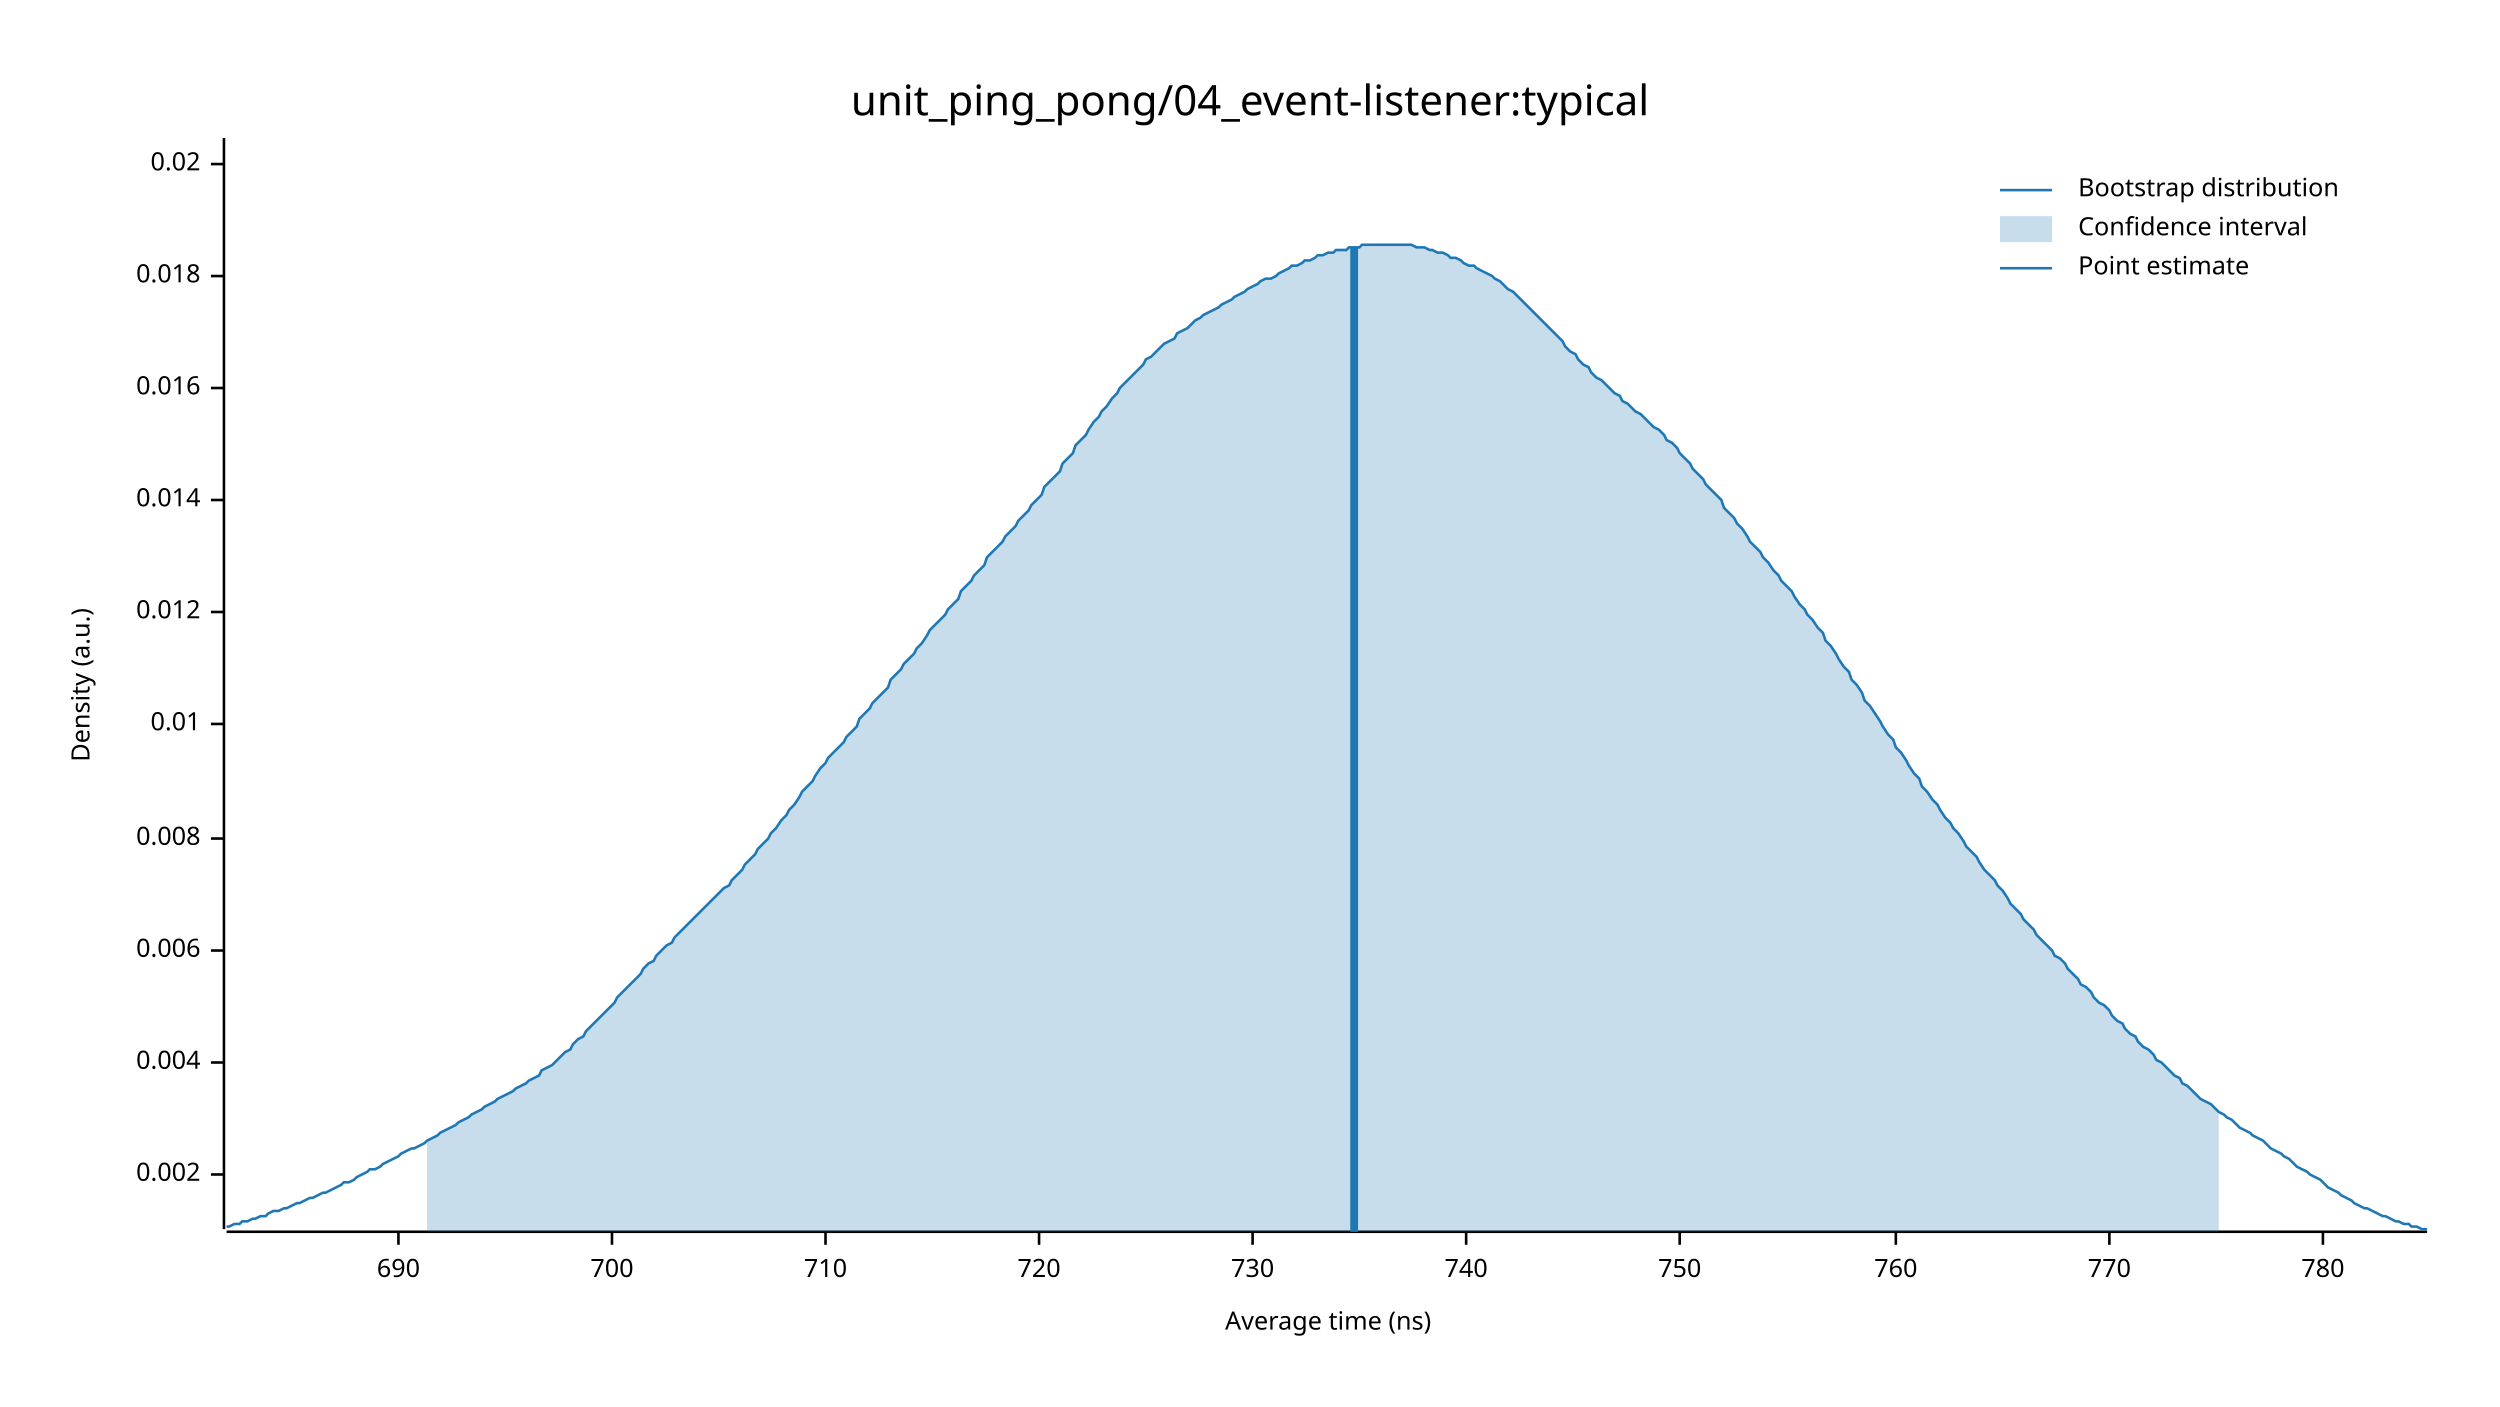
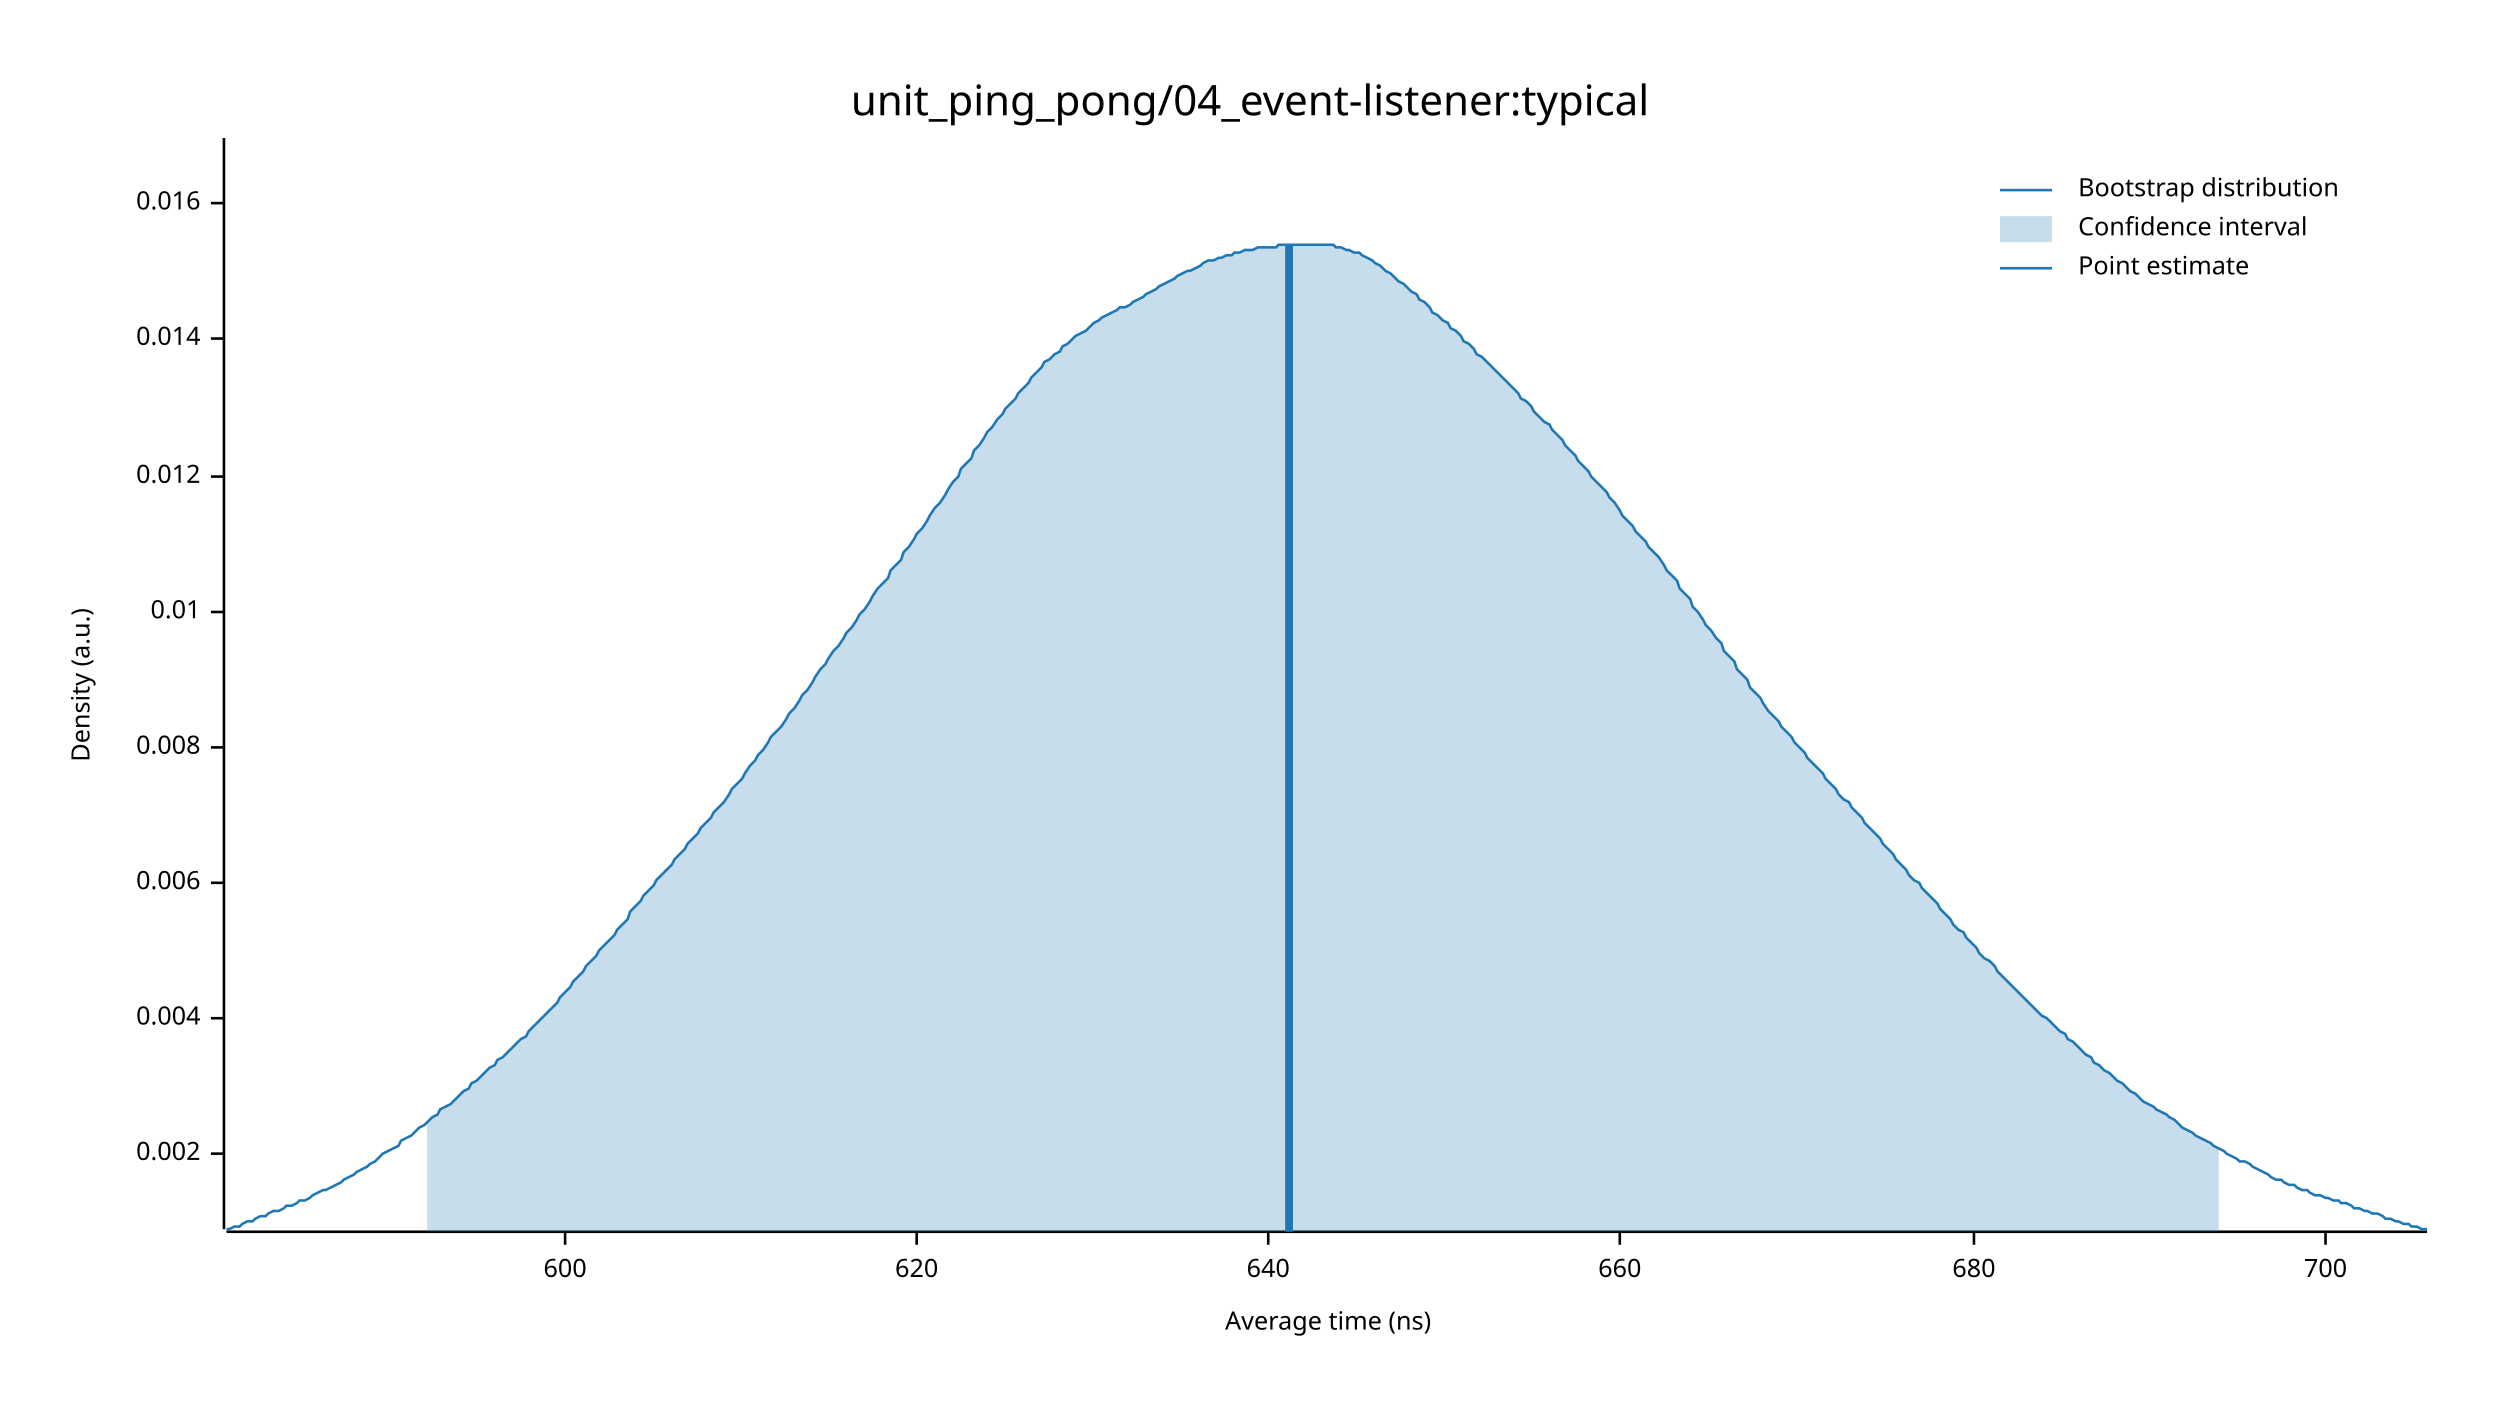
<svg xmlns="http://www.w3.org/2000/svg" width="960" height="540" viewBox="0 0 960 540">
  <text x="480" y="32" dy="0.76em" text-anchor="middle" font-family="sans-serif" font-size="16.129" opacity="1" fill="#000000">
unit_ping_pong/04_event-listener:typical
</text>
  <text x="27" y="263" dy="0.76em" text-anchor="middle" font-family="sans-serif" font-size="9.677" opacity="1" fill="#000000" transform="rotate(270, 27, 263)">
Density (a.u.)
</text>
  <text x="510" y="513" dy="-0.5ex" text-anchor="middle" font-family="sans-serif" font-size="9.677" opacity="1" fill="#000000">
Average time (ns)
</text>
  <polyline fill="none" opacity="1" stroke="#000000" stroke-width="1" points="86,53 86,472 " />
-   <text x="77" y="451" dy="0.5ex" text-anchor="end" font-family="sans-serif" font-size="9.677" opacity="1" fill="#000000">
+   <text x="77" y="443" dy="0.5ex" text-anchor="end" font-family="sans-serif" font-size="9.677" opacity="1" fill="#000000">
0.002
</text>
-   <polyline fill="none" opacity="1" stroke="#000000" stroke-width="1" points="81,451 86,451 " />
-   <text x="77" y="408" dy="0.5ex" text-anchor="end" font-family="sans-serif" font-size="9.677" opacity="1" fill="#000000">
+   <polyline fill="none" opacity="1" stroke="#000000" stroke-width="1" points="81,443 86,443 " />
+   <text x="77" y="391" dy="0.5ex" text-anchor="end" font-family="sans-serif" font-size="9.677" opacity="1" fill="#000000">
0.004
</text>
-   <polyline fill="none" opacity="1" stroke="#000000" stroke-width="1" points="81,408 86,408 " />
-   <text x="77" y="365" dy="0.5ex" text-anchor="end" font-family="sans-serif" font-size="9.677" opacity="1" fill="#000000">
+   <polyline fill="none" opacity="1" stroke="#000000" stroke-width="1" points="81,391 86,391 " />
+   <text x="77" y="339" dy="0.5ex" text-anchor="end" font-family="sans-serif" font-size="9.677" opacity="1" fill="#000000">
0.006
</text>
-   <polyline fill="none" opacity="1" stroke="#000000" stroke-width="1" points="81,365 86,365 " />
-   <text x="77" y="322" dy="0.5ex" text-anchor="end" font-family="sans-serif" font-size="9.677" opacity="1" fill="#000000">
+   <polyline fill="none" opacity="1" stroke="#000000" stroke-width="1" points="81,339 86,339 " />
+   <text x="77" y="287" dy="0.5ex" text-anchor="end" font-family="sans-serif" font-size="9.677" opacity="1" fill="#000000">
0.008
</text>
-   <polyline fill="none" opacity="1" stroke="#000000" stroke-width="1" points="81,322 86,322 " />
-   <text x="77" y="278" dy="0.5ex" text-anchor="end" font-family="sans-serif" font-size="9.677" opacity="1" fill="#000000">
+   <polyline fill="none" opacity="1" stroke="#000000" stroke-width="1" points="81,287 86,287 " />
+   <text x="77" y="235" dy="0.5ex" text-anchor="end" font-family="sans-serif" font-size="9.677" opacity="1" fill="#000000">
0.01
</text>
-   <polyline fill="none" opacity="1" stroke="#000000" stroke-width="1" points="81,278 86,278 " />
-   <text x="77" y="235" dy="0.5ex" text-anchor="end" font-family="sans-serif" font-size="9.677" opacity="1" fill="#000000">
+   <polyline fill="none" opacity="1" stroke="#000000" stroke-width="1" points="81,235 86,235 " />
+   <text x="77" y="183" dy="0.5ex" text-anchor="end" font-family="sans-serif" font-size="9.677" opacity="1" fill="#000000">
0.012
</text>
-   <polyline fill="none" opacity="1" stroke="#000000" stroke-width="1" points="81,235 86,235 " />
-   <text x="77" y="192" dy="0.5ex" text-anchor="end" font-family="sans-serif" font-size="9.677" opacity="1" fill="#000000">
+   <polyline fill="none" opacity="1" stroke="#000000" stroke-width="1" points="81,183 86,183 " />
+   <text x="77" y="130" dy="0.5ex" text-anchor="end" font-family="sans-serif" font-size="9.677" opacity="1" fill="#000000">
0.014
</text>
-   <polyline fill="none" opacity="1" stroke="#000000" stroke-width="1" points="81,192 86,192 " />
-   <text x="77" y="149" dy="0.5ex" text-anchor="end" font-family="sans-serif" font-size="9.677" opacity="1" fill="#000000">
+   <polyline fill="none" opacity="1" stroke="#000000" stroke-width="1" points="81,130 86,130 " />
+   <text x="77" y="78" dy="0.5ex" text-anchor="end" font-family="sans-serif" font-size="9.677" opacity="1" fill="#000000">
0.016
</text>
-   <polyline fill="none" opacity="1" stroke="#000000" stroke-width="1" points="81,149 86,149 " />
-   <text x="77" y="106" dy="0.5ex" text-anchor="end" font-family="sans-serif" font-size="9.677" opacity="1" fill="#000000">
- 0.018
+   <polyline fill="none" opacity="1" stroke="#000000" stroke-width="1" points="81,78 86,78 " />
+   <polyline fill="none" opacity="1" stroke="#000000" stroke-width="1" points="87,473 932,473 " />
+   <text x="217" y="483" dy="0.76em" text-anchor="middle" font-family="sans-serif" font-size="9.677" opacity="1" fill="#000000">
+ 600
</text>
-   <polyline fill="none" opacity="1" stroke="#000000" stroke-width="1" points="81,106 86,106 " />
-   <text x="77" y="63" dy="0.5ex" text-anchor="end" font-family="sans-serif" font-size="9.677" opacity="1" fill="#000000">
- 0.02
+   <polyline fill="none" opacity="1" stroke="#000000" stroke-width="1" points="217,473 217,478 " />
+   <text x="352" y="483" dy="0.76em" text-anchor="middle" font-family="sans-serif" font-size="9.677" opacity="1" fill="#000000">
+ 620
</text>
-   <polyline fill="none" opacity="1" stroke="#000000" stroke-width="1" points="81,63 86,63 " />
-   <polyline fill="none" opacity="1" stroke="#000000" stroke-width="1" points="87,473 932,473 " />
-   <text x="153" y="483" dy="0.76em" text-anchor="middle" font-family="sans-serif" font-size="9.677" opacity="1" fill="#000000">
- 690
+   <polyline fill="none" opacity="1" stroke="#000000" stroke-width="1" points="352,473 352,478 " />
+   <text x="487" y="483" dy="0.76em" text-anchor="middle" font-family="sans-serif" font-size="9.677" opacity="1" fill="#000000">
+ 640
</text>
-   <polyline fill="none" opacity="1" stroke="#000000" stroke-width="1" points="153,473 153,478 " />
-   <text x="235" y="483" dy="0.76em" text-anchor="middle" font-family="sans-serif" font-size="9.677" opacity="1" fill="#000000">
+   <polyline fill="none" opacity="1" stroke="#000000" stroke-width="1" points="487,473 487,478 " />
+   <text x="622" y="483" dy="0.76em" text-anchor="middle" font-family="sans-serif" font-size="9.677" opacity="1" fill="#000000">
+ 660
+ </text>
+   <polyline fill="none" opacity="1" stroke="#000000" stroke-width="1" points="622,473 622,478 " />
+   <text x="758" y="483" dy="0.76em" text-anchor="middle" font-family="sans-serif" font-size="9.677" opacity="1" fill="#000000">
+ 680
+ </text>
+   <polyline fill="none" opacity="1" stroke="#000000" stroke-width="1" points="758,473 758,478 " />
+   <text x="893" y="483" dy="0.76em" text-anchor="middle" font-family="sans-serif" font-size="9.677" opacity="1" fill="#000000">
700
</text>
-   <polyline fill="none" opacity="1" stroke="#000000" stroke-width="1" points="235,473 235,478 " />
-   <text x="317" y="483" dy="0.76em" text-anchor="middle" font-family="sans-serif" font-size="9.677" opacity="1" fill="#000000">
- 710
- </text>
-   <polyline fill="none" opacity="1" stroke="#000000" stroke-width="1" points="317,473 317,478 " />
-   <text x="399" y="483" dy="0.76em" text-anchor="middle" font-family="sans-serif" font-size="9.677" opacity="1" fill="#000000">
- 720
- </text>
-   <polyline fill="none" opacity="1" stroke="#000000" stroke-width="1" points="399,473 399,478 " />
-   <text x="481" y="483" dy="0.76em" text-anchor="middle" font-family="sans-serif" font-size="9.677" opacity="1" fill="#000000">
- 730
- </text>
-   <polyline fill="none" opacity="1" stroke="#000000" stroke-width="1" points="481,473 481,478 " />
-   <text x="563" y="483" dy="0.76em" text-anchor="middle" font-family="sans-serif" font-size="9.677" opacity="1" fill="#000000">
- 740
- </text>
-   <polyline fill="none" opacity="1" stroke="#000000" stroke-width="1" points="563,473 563,478 " />
-   <text x="645" y="483" dy="0.76em" text-anchor="middle" font-family="sans-serif" font-size="9.677" opacity="1" fill="#000000">
- 750
- </text>
-   <polyline fill="none" opacity="1" stroke="#000000" stroke-width="1" points="645,473 645,478 " />
-   <text x="728" y="483" dy="0.76em" text-anchor="middle" font-family="sans-serif" font-size="9.677" opacity="1" fill="#000000">
- 760
- </text>
-   <polyline fill="none" opacity="1" stroke="#000000" stroke-width="1" points="728,473 728,478 " />
-   <text x="810" y="483" dy="0.76em" text-anchor="middle" font-family="sans-serif" font-size="9.677" opacity="1" fill="#000000">
- 770
- </text>
-   <polyline fill="none" opacity="1" stroke="#000000" stroke-width="1" points="810,473 810,478 " />
-   <text x="892" y="483" dy="0.76em" text-anchor="middle" font-family="sans-serif" font-size="9.677" opacity="1" fill="#000000">
- 780
- </text>
-   <polyline fill="none" opacity="1" stroke="#000000" stroke-width="1" points="892,473 892,478 " />
-   <polyline fill="none" opacity="1" stroke="#1F78B4" stroke-width="1" points="87,471 88,471 90,470 92,470 93,469 95,469 97,468 98,468 100,467 102,467 103,466 105,465 107,465 109,464 110,464 112,463 114,462 115,462 117,461 119,460 120,460 122,459 124,458 125,458 127,457 129,456 131,455 132,454 134,454 136,453 137,452 139,451 141,450 142,449 144,449 146,448 147,447 149,446 151,445 153,444 154,443 156,442 158,441 159,441 161,440 163,439 164,438 166,437 168,436 169,435 171,434 173,433 175,432 176,431 178,430 180,429 181,428 183,427 185,426 186,425 188,424 190,423 191,422 193,421 195,420 197,419 198,418 200,417 202,416 203,415 205,414 207,413 208,411 210,410 212,409 214,407 215,406 217,404 219,403 220,401 222,399 224,398 225,396 227,394 229,392 230,391 232,389 234,387 236,385 237,383 239,381 241,379 242,378 244,376 246,374 247,372 249,370 251,369 252,367 254,365 256,363 258,362 259,360 261,358 263,356 264,355 266,353 268,351 269,350 271,348 273,346 274,345 276,343 278,341 280,340 281,338 283,336 285,334 286,332 288,330 290,328 291,326 293,324 295,322 296,320 298,318 300,315 302,313 303,311 305,309 307,306 308,304 310,302 312,300 313,298 315,295 317,293 318,291 320,289 322,287 324,285 325,283 327,281 329,279 330,276 332,274 334,272 335,270 337,268 339,266 341,264 342,261 344,259 346,257 347,255 349,253 351,251 352,249 354,247 356,244 357,242 359,240 361,238 363,236 364,234 366,232 368,230 369,227 371,225 373,223 374,221 376,219 378,217 379,214 381,212 383,210 385,208 386,206 388,204 390,202 391,200 393,198 395,196 396,194 398,192 400,190 401,187 403,185 405,183 407,181 408,178 410,176 412,174 413,171 415,169 417,167 418,165 420,162 422,160 423,158 425,156 427,153 429,151 430,149 432,147 434,145 435,144 437,142 439,140 440,138 442,137 444,135 445,134 447,132 449,131 451,130 452,128 454,127 456,126 457,125 459,123 461,122 462,121 464,120 466,119 468,118 469,117 471,116 473,115 474,114 476,113 478,112 479,111 481,110 483,109 484,108 486,107 488,107 490,106 491,105 493,104 495,103 496,102 498,102 500,101 501,100 503,100 505,99 506,98 508,98 510,97 512,97 513,96 515,96 517,96 518,95 520,95 522,95 523,94 525,94 527,94 528,94 530,94 532,94 534,94 535,94 537,94 539,94 540,94 542,94 544,95 545,95 547,95 549,96 550,96 552,97 554,97 556,98 557,99 559,99 561,100 562,101 564,102 566,102 567,103 569,104 571,105 573,106 574,107 576,108 578,110 579,111 581,112 583,114 584,115 586,117 588,119 589,120 591,122 593,124 595,126 596,127 598,129 600,131 601,133 603,135 605,136 606,138 608,140 610,141 611,143 613,145 615,146 617,148 618,149 620,151 622,152 623,154 625,155 627,157 628,158 630,159 632,161 633,162 635,164 637,165 639,167 640,169 642,170 644,172 645,174 647,176 649,178 650,180 652,182 654,184 655,186 657,188 659,190 661,192 662,195 664,197 666,199 667,201 669,203 671,206 672,208 674,210 676,212 677,214 679,216 681,219 683,221 684,223 686,225 688,227 689,229 691,232 693,234 694,236 696,238 698,241 700,243 701,246 703,248 705,251 706,253 708,256 710,258 711,261 713,263 715,266 716,269 718,271 720,274 722,277 723,279 725,282 727,284 728,287 730,289 732,292 733,294 735,297 737,299 738,302 740,304 742,307 744,309 745,311 747,314 749,316 750,318 752,320 754,323 755,325 757,327 759,329 760,331 762,334 764,336 766,338 767,340 769,342 771,345 772,347 774,349 776,351 777,353 779,355 781,357 782,359 784,361 786,363 788,365 789,367 791,368 793,370 794,372 796,374 798,376 799,378 801,379 803,381 804,383 806,385 808,386 810,388 811,390 813,392 815,393 816,395 818,397 820,398 821,400 823,402 825,403 827,405 828,407 830,408 832,410 833,411 835,413 837,414 838,416 840,417 842,419 843,420 845,422 847,423 849,424 850,425 852,427 854,428 855,429 857,430 859,432 860,433 862,434 864,435 865,436 867,437 869,438 871,440 872,441 874,442 876,443 877,444 879,445 881,447 882,448 884,449 886,450 887,451 889,452 891,453 893,455 894,456 896,457 898,458 899,459 901,460 903,461 904,462 906,463 908,464 909,464 911,465 913,466 915,467 916,467 918,468 920,469 921,469 923,470 925,470 926,471 928,471 930,472 932,472 " />
-   <polygon opacity="0.25" fill="#1F78B4" points="164,438 166,437 168,436 169,435 171,434 173,433 175,432 176,431 178,430 180,429 181,428 183,427 185,426 186,425 188,424 190,423 191,422 193,421 195,420 197,419 198,418 200,417 202,416 203,415 205,414 207,413 208,411 210,410 212,409 214,407 215,406 217,404 219,403 220,401 222,399 224,398 225,396 227,394 229,392 230,391 232,389 234,387 236,385 237,383 239,381 241,379 242,378 244,376 246,374 247,372 249,370 251,369 252,367 254,365 256,363 258,362 259,360 261,358 263,356 264,355 266,353 268,351 269,350 271,348 273,346 274,345 276,343 278,341 280,340 281,338 283,336 285,334 286,332 288,330 290,328 291,326 293,324 295,322 296,320 298,318 300,315 302,313 303,311 305,309 307,306 308,304 310,302 312,300 313,298 315,295 317,293 318,291 320,289 322,287 324,285 325,283 327,281 329,279 330,276 332,274 334,272 335,270 337,268 339,266 341,264 342,261 344,259 346,257 347,255 349,253 351,251 352,249 354,247 356,244 357,242 359,240 361,238 363,236 364,234 366,232 368,230 369,227 371,225 373,223 374,221 376,219 378,217 379,214 381,212 383,210 385,208 386,206 388,204 390,202 391,200 393,198 395,196 396,194 398,192 400,190 401,187 403,185 405,183 407,181 408,178 410,176 412,174 413,171 415,169 417,167 418,165 420,162 422,160 423,158 425,156 427,153 429,151 430,149 432,147 434,145 435,144 437,142 439,140 440,138 442,137 444,135 445,134 447,132 449,131 451,130 452,128 454,127 456,126 457,125 459,123 461,122 462,121 464,120 466,119 468,118 469,117 471,116 473,115 474,114 476,113 478,112 479,111 481,110 483,109 484,108 486,107 488,107 490,106 491,105 493,104 495,103 496,102 498,102 500,101 501,100 503,100 505,99 506,98 508,98 510,97 512,97 513,96 515,96 517,96 518,95 520,95 522,95 523,94 525,94 527,94 528,94 530,94 532,94 534,94 535,94 537,94 539,94 540,94 542,94 544,95 545,95 547,95 549,96 550,96 552,97 554,97 556,98 557,99 559,99 561,100 562,101 564,102 566,102 567,103 569,104 571,105 573,106 574,107 576,108 578,110 579,111 581,112 583,114 584,115 586,117 588,119 589,120 591,122 593,124 595,126 596,127 598,129 600,131 601,133 603,135 605,136 606,138 608,140 610,141 611,143 613,145 615,146 617,148 618,149 620,151 622,152 623,154 625,155 627,157 628,158 630,159 632,161 633,162 635,164 637,165 639,167 640,169 642,170 644,172 645,174 647,176 649,178 650,180 652,182 654,184 655,186 657,188 659,190 661,192 662,195 664,197 666,199 667,201 669,203 671,206 672,208 674,210 676,212 677,214 679,216 681,219 683,221 684,223 686,225 688,227 689,229 691,232 693,234 694,236 696,238 698,241 700,243 701,246 703,248 705,251 706,253 708,256 710,258 711,261 713,263 715,266 716,269 718,271 720,274 722,277 723,279 725,282 727,284 728,287 730,289 732,292 733,294 735,297 737,299 738,302 740,304 742,307 744,309 745,311 747,314 749,316 750,318 752,320 754,323 755,325 757,327 759,329 760,331 762,334 764,336 766,338 767,340 769,342 771,345 772,347 774,349 776,351 777,353 779,355 781,357 782,359 784,361 786,363 788,365 789,367 791,368 793,370 794,372 796,374 798,376 799,378 801,379 803,381 804,383 806,385 808,386 810,388 811,390 813,392 815,393 816,395 818,397 820,398 821,400 823,402 825,403 827,405 828,407 830,408 832,410 833,411 835,413 837,414 838,416 840,417 842,419 843,420 845,422 847,423 849,424 850,425 852,427 852,473 164,473 " />
-   <polyline fill="none" opacity="1" stroke="#1F78B4" stroke-width="3" points="520,473 520,95 " />
+   <polyline fill="none" opacity="1" stroke="#000000" stroke-width="1" points="893,473 893,478 " />
+   <polyline fill="none" opacity="1" stroke="#1F78B4" stroke-width="1" points="87,472 88,472 90,471 92,471 93,470 95,469 97,469 98,468 100,467 102,467 103,466 105,465 107,465 109,464 110,463 112,463 114,462 115,461 117,461 119,460 120,459 122,458 124,457 125,457 127,456 129,455 131,454 132,453 134,452 136,451 137,450 139,449 141,448 142,447 144,446 146,444 147,443 149,442 151,441 153,440 154,438 156,437 158,436 159,435 161,433 163,432 164,431 166,429 168,428 169,426 171,425 173,424 175,422 176,421 178,419 180,418 181,416 183,415 185,413 186,412 188,410 190,409 191,407 193,406 195,404 197,402 198,401 200,399 202,398 203,396 205,394 207,392 208,391 210,389 212,387 214,385 215,383 217,381 219,379 220,377 222,375 224,373 225,371 227,369 229,367 230,365 232,363 234,361 236,359 237,357 239,355 241,353 242,350 244,348 246,346 247,344 249,342 251,340 252,338 254,336 256,334 258,332 259,330 261,328 263,326 264,324 266,322 268,320 269,318 271,316 273,314 274,312 276,310 278,308 280,305 281,303 283,301 285,299 286,297 288,294 290,292 291,290 293,288 295,285 296,283 298,281 300,279 302,276 303,274 305,272 307,269 308,267 310,265 312,262 313,260 315,257 317,255 318,253 320,250 322,248 324,245 325,243 327,241 329,238 330,236 332,234 334,231 335,229 337,226 339,224 341,222 342,219 344,217 346,215 347,212 349,210 351,207 352,205 354,203 356,200 357,198 359,195 361,193 363,190 364,188 366,185 368,183 369,180 371,178 373,176 374,173 376,171 378,168 379,166 381,164 383,161 385,159 386,157 388,155 390,153 391,151 393,149 395,147 396,145 398,143 400,141 401,139 403,138 405,136 407,135 408,133 410,132 412,130 413,129 415,128 417,127 418,126 420,124 422,123 423,122 425,121 427,120 429,119 430,118 432,118 434,117 435,116 437,115 439,114 440,113 442,112 444,111 445,110 447,109 449,108 451,107 452,106 454,105 456,104 457,104 459,103 461,102 462,101 464,100 466,100 468,99 469,99 471,98 473,98 474,97 476,97 478,96 479,96 481,96 483,95 484,95 486,95 488,95 490,95 491,94 493,94 495,94 496,94 498,94 500,94 501,94 503,94 505,94 506,94 508,94 510,94 512,94 513,95 515,95 517,96 518,96 520,97 522,97 523,98 525,99 527,100 528,101 530,102 532,104 534,105 535,106 537,108 539,109 540,110 542,112 544,113 545,115 547,116 549,118 550,120 552,121 554,123 556,124 557,126 559,127 561,129 562,131 564,132 566,134 567,136 569,137 571,139 573,141 574,142 576,144 578,146 579,147 581,149 583,151 584,153 586,154 588,156 589,158 591,160 593,162 595,163 596,165 598,167 600,169 601,171 603,173 605,175 606,177 608,179 610,181 611,183 613,185 615,187 617,189 618,191 620,193 622,196 623,198 625,200 627,202 628,204 630,206 632,208 633,210 635,212 637,214 639,217 640,219 642,221 644,223 645,226 647,228 649,230 650,233 652,235 654,238 655,240 657,242 659,245 661,247 662,250 664,252 666,254 667,257 669,259 671,261 672,264 674,266 676,268 677,270 679,273 681,275 683,277 684,279 686,281 688,283 689,285 691,287 693,289 694,291 696,293 698,295 700,297 701,299 703,301 705,303 706,305 708,307 710,308 711,310 713,312 715,314 716,316 718,318 720,320 722,322 723,324 725,326 727,328 728,330 730,332 732,334 733,336 735,338 737,339 738,341 740,343 742,345 744,347 745,349 747,351 749,353 750,355 752,357 754,358 755,360 757,362 759,364 760,366 762,368 764,369 766,371 767,373 769,375 771,377 772,378 774,380 776,382 777,383 779,385 781,387 782,388 784,390 786,391 788,393 789,394 791,396 793,397 794,399 796,400 798,402 799,403 801,405 803,406 804,408 806,409 808,411 810,412 811,413 813,415 815,416 816,417 818,419 820,420 821,421 823,423 825,424 827,425 828,426 830,427 832,428 833,429 835,430 837,432 838,433 840,434 842,435 843,436 845,437 847,438 849,439 850,440 852,441 854,442 855,443 857,444 859,445 860,446 862,446 864,447 865,448 867,449 869,450 871,451 872,452 874,453 876,453 877,454 879,455 881,455 882,456 884,457 886,457 887,458 889,459 891,459 893,460 894,460 896,461 898,461 899,462 901,462 903,463 904,464 906,464 908,465 909,465 911,466 913,466 915,467 916,468 918,468 920,469 921,469 923,470 925,470 926,471 928,471 930,472 932,472 " />
+   <polygon opacity="0.25" fill="#1F78B4" points="164,431 166,429 168,428 169,426 171,425 173,424 175,422 176,421 178,419 180,418 181,416 183,415 185,413 186,412 188,410 190,409 191,407 193,406 195,404 197,402 198,401 200,399 202,398 203,396 205,394 207,392 208,391 210,389 212,387 214,385 215,383 217,381 219,379 220,377 222,375 224,373 225,371 227,369 229,367 230,365 232,363 234,361 236,359 237,357 239,355 241,353 242,350 244,348 246,346 247,344 249,342 251,340 252,338 254,336 256,334 258,332 259,330 261,328 263,326 264,324 266,322 268,320 269,318 271,316 273,314 274,312 276,310 278,308 280,305 281,303 283,301 285,299 286,297 288,294 290,292 291,290 293,288 295,285 296,283 298,281 300,279 302,276 303,274 305,272 307,269 308,267 310,265 312,262 313,260 315,257 317,255 318,253 320,250 322,248 324,245 325,243 327,241 329,238 330,236 332,234 334,231 335,229 337,226 339,224 341,222 342,219 344,217 346,215 347,212 349,210 351,207 352,205 354,203 356,200 357,198 359,195 361,193 363,190 364,188 366,185 368,183 369,180 371,178 373,176 374,173 376,171 378,168 379,166 381,164 383,161 385,159 386,157 388,155 390,153 391,151 393,149 395,147 396,145 398,143 400,141 401,139 403,138 405,136 407,135 408,133 410,132 412,130 413,129 415,128 417,127 418,126 420,124 422,123 423,122 425,121 427,120 429,119 430,118 432,118 434,117 435,116 437,115 439,114 440,113 442,112 444,111 445,110 447,109 449,108 451,107 452,106 454,105 456,104 457,104 459,103 461,102 462,101 464,100 466,100 468,99 469,99 471,98 473,98 474,97 476,97 478,96 479,96 481,96 483,95 484,95 486,95 488,95 490,95 491,94 493,94 495,94 496,94 498,94 500,94 501,94 503,94 505,94 506,94 508,94 510,94 512,94 513,95 515,95 517,96 518,96 520,97 522,97 523,98 525,99 527,100 528,101 530,102 532,104 534,105 535,106 537,108 539,109 540,110 542,112 544,113 545,115 547,116 549,118 550,120 552,121 554,123 556,124 557,126 559,127 561,129 562,131 564,132 566,134 567,136 569,137 571,139 573,141 574,142 576,144 578,146 579,147 581,149 583,151 584,153 586,154 588,156 589,158 591,160 593,162 595,163 596,165 598,167 600,169 601,171 603,173 605,175 606,177 608,179 610,181 611,183 613,185 615,187 617,189 618,191 620,193 622,196 623,198 625,200 627,202 628,204 630,206 632,208 633,210 635,212 637,214 639,217 640,219 642,221 644,223 645,226 647,228 649,230 650,233 652,235 654,238 655,240 657,242 659,245 661,247 662,250 664,252 666,254 667,257 669,259 671,261 672,264 674,266 676,268 677,270 679,273 681,275 683,277 684,279 686,281 688,283 689,285 691,287 693,289 694,291 696,293 698,295 700,297 701,299 703,301 705,303 706,305 708,307 710,308 711,310 713,312 715,314 716,316 718,318 720,320 722,322 723,324 725,326 727,328 728,330 730,332 732,334 733,336 735,338 737,339 738,341 740,343 742,345 744,347 745,349 747,351 749,353 750,355 752,357 754,358 755,360 757,362 759,364 760,366 762,368 764,369 766,371 767,373 769,375 771,377 772,378 774,380 776,382 777,383 779,385 781,387 782,388 784,390 786,391 788,393 789,394 791,396 793,397 794,399 796,400 798,402 799,403 801,405 803,406 804,408 806,409 808,411 810,412 811,413 813,415 815,416 816,417 818,419 820,420 821,421 823,423 825,424 827,425 828,426 830,427 832,428 833,429 835,430 837,432 838,433 840,434 842,435 843,436 845,437 847,438 849,439 850,440 852,441 852,473 164,473 " />
+   <polyline fill="none" opacity="1" stroke="#1F78B4" stroke-width="3" points="495,473 495,94 " />
  <text x="798" y="68" dy="0.76em" text-anchor="start" font-family="sans-serif" font-size="9.677" opacity="1" fill="#000000">
Bootstrap distribution
</text>
  <text x="798" y="83" dy="0.76em" text-anchor="start" font-family="sans-serif" font-size="9.677" opacity="1" fill="#000000">
Confidence interval
</text>
  <text x="798" y="98" dy="0.76em" text-anchor="start" font-family="sans-serif" font-size="9.677" opacity="1" fill="#000000">
Point estimate
</text>
  <polyline fill="none" opacity="1" stroke="#1F78B4" stroke-width="1" points="768,73 788,73 " />
  <rect x="768" y="83" width="20" height="10" opacity="0.25" fill="#1F78B4" stroke="none" />
  <polyline fill="none" opacity="1" stroke="#1F78B4" stroke-width="1" points="768,103 788,103 " />
</svg>
